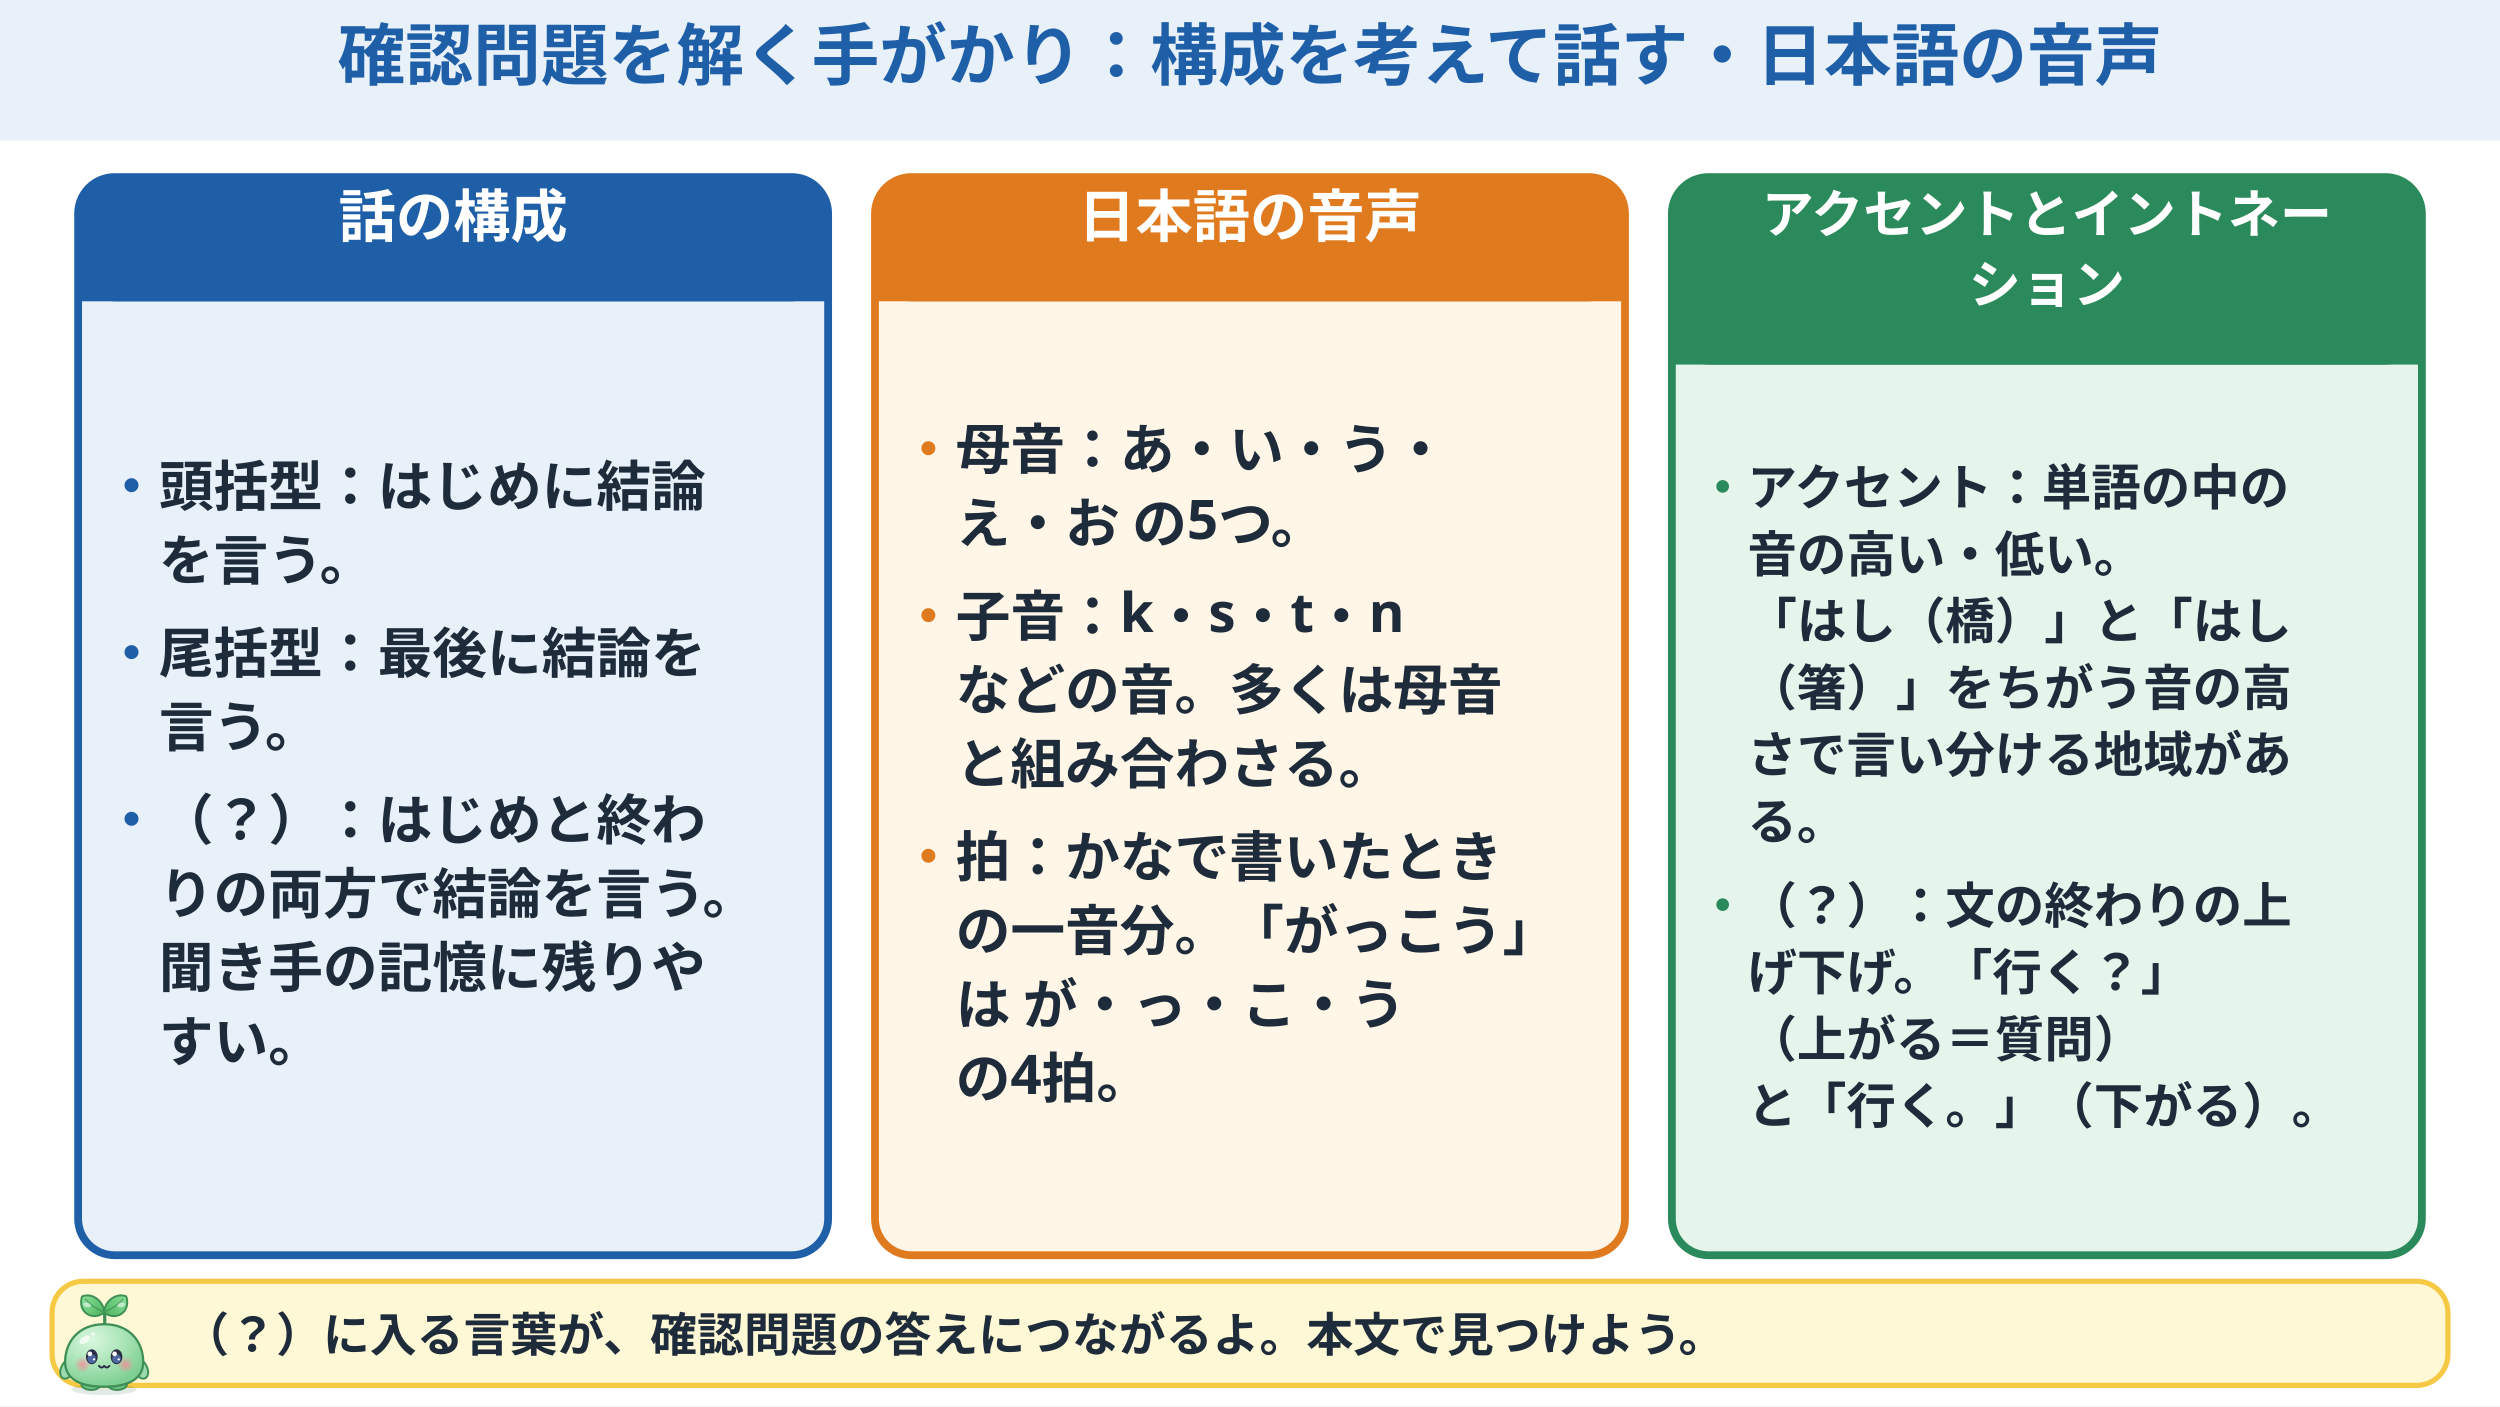
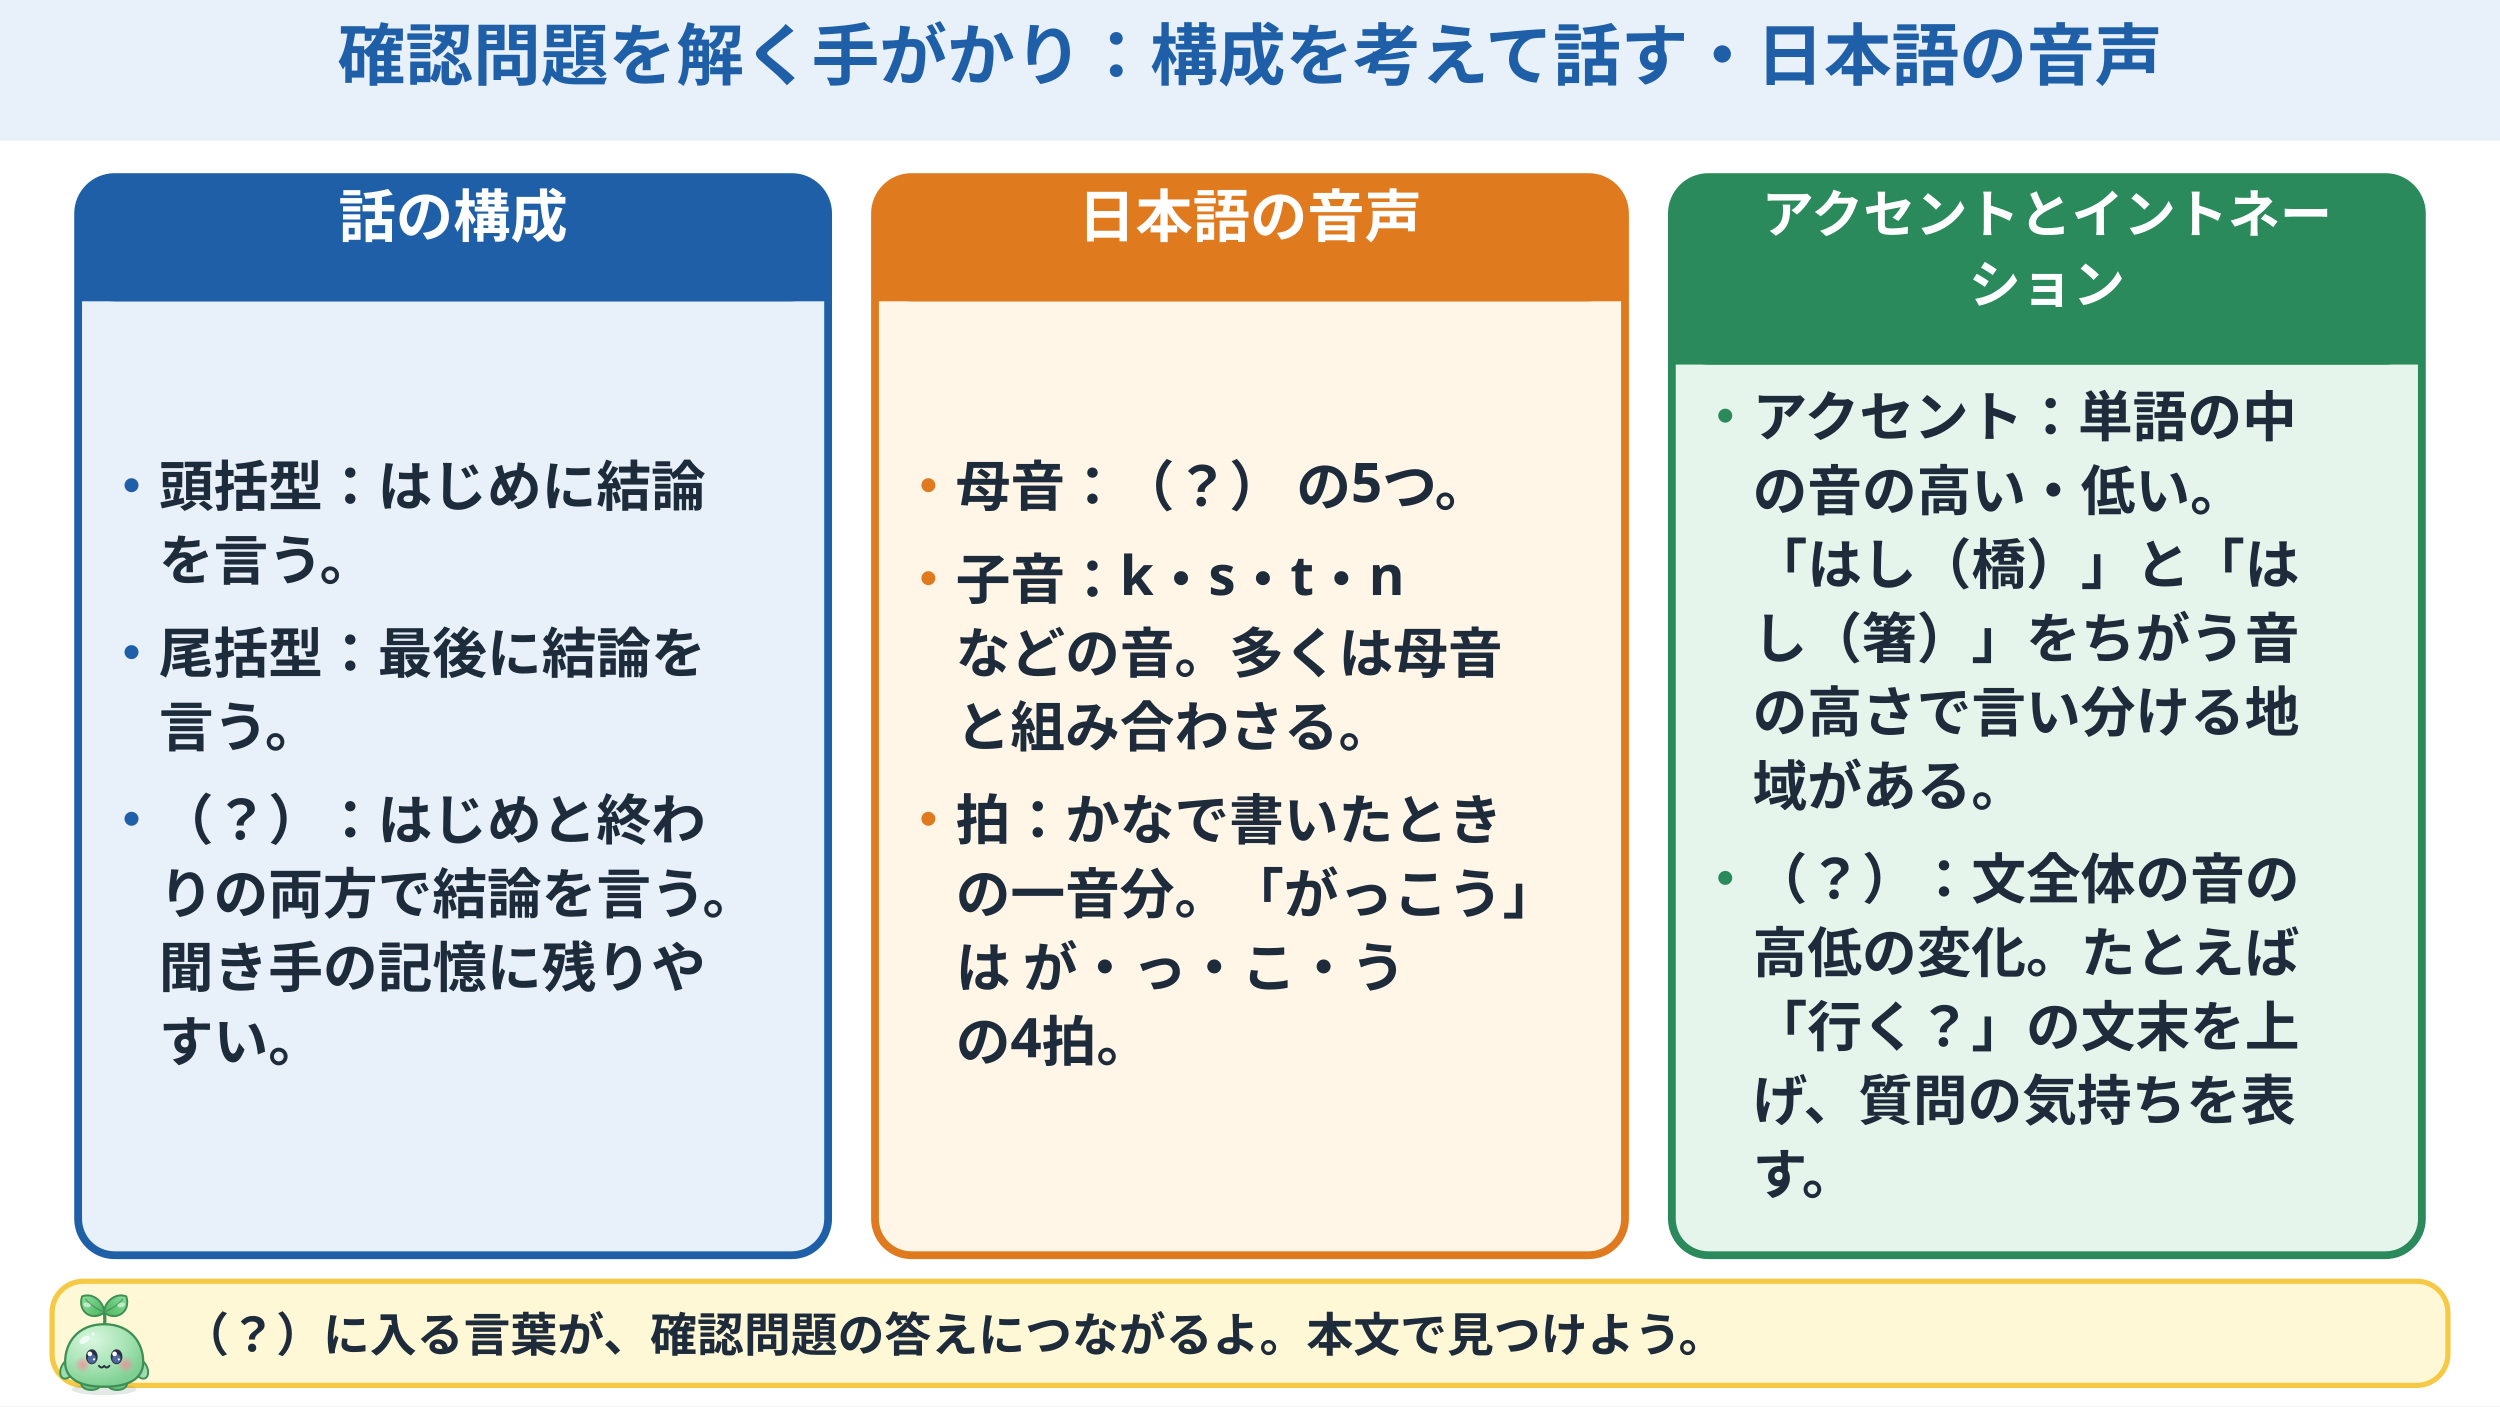
<svg xmlns="http://www.w3.org/2000/svg" viewBox="0 0 960 540" width="960" height="540" font-family="&quot;Hiragino Sans&quot;,&quot;Hiragino Kaku Gothic ProN&quot;,&quot;Noto Sans JP&quot;,&quot;Yu Gothic&quot;,sans-serif" role="img" aria-label="確認問題を解く手がかり：構成を考えて話す・日本語の音声">
  <rect width="960" height="540" fill="#ffffff" />
  <rect x="0.0" y="0.0" width="960.0" height="54.0" rx="0" fill="#e8f0fa" />
  <text x="480.0" y="30.6" font-size="26" font-weight="800" fill="#1f5fa8" text-anchor="middle" data-box="title">確認問題を解く手がかり：構成を考えて話す・日本語の音声</text>
  <g data-id="b2">
    <rect x="30.0" y="68.0" width="288.0" height="414.0" rx="14" fill="#e8f0fa" stroke="#1f5fa8" stroke-width="3" />
    <rect x="30.0" y="68.0" width="288.0" height="47.7" rx="14" fill="#1f5fa8" />
    <rect x="30.0" y="107.7" width="288.0" height="8.0" rx="0" fill="#1f5fa8" />
    <text x="174.0" y="91.0" font-size="22" font-weight="800" fill="#fff" text-anchor="middle" data-box="b2">話の構成</text>
    <text x="40.0" y="194.3" font-size="21" font-weight="700" fill="#1f5fa8" text-anchor="start" data-box="b2">・</text>
    <text x="61.0" y="194.3" font-size="21" font-weight="700" fill="#1d2b3a" text-anchor="start" data-box="b2">頭括型：はじめに結論</text>
    <text x="61.0" y="222.7" font-size="21" font-weight="700" fill="#1d2b3a" text-anchor="start" data-box="b2">を言う。</text>
    <text x="40.0" y="258.4" font-size="21" font-weight="700" fill="#1f5fa8" text-anchor="start" data-box="b2">・</text>
    <text x="61.0" y="258.4" font-size="21" font-weight="700" fill="#1d2b3a" text-anchor="start" data-box="b2">尾括型：最後に結論を</text>
    <text x="61.0" y="286.7" font-size="21" font-weight="700" fill="#1d2b3a" text-anchor="start" data-box="b2">言う。</text>
    <text x="40.0" y="322.4" font-size="21" font-weight="700" fill="#1f5fa8" text-anchor="start" data-box="b2">・</text>
    <text x="61.0" y="322.4" font-size="21" font-weight="700" fill="#1d2b3a" text-anchor="start" data-box="b2">（？）：はじめと終わ</text>
    <text x="61.0" y="350.8" font-size="21" font-weight="700" fill="#1d2b3a" text-anchor="start" data-box="b2">りの両方で結論を言う。</text>
    <text x="61.0" y="379.1" font-size="21" font-weight="700" fill="#1d2b3a" text-anchor="start" data-box="b2">聞き手の記憶に残りや</text>
    <text x="61.0" y="407.5" font-size="21" font-weight="700" fill="#1d2b3a" text-anchor="start" data-box="b2">すい。</text>
  </g>
  <g data-id="b19">
    <rect x="336.0" y="68.0" width="288.0" height="414.0" rx="14" fill="#fff6e8" stroke="#e07a1f" stroke-width="3" />
    <rect x="336.0" y="68.0" width="288.0" height="47.7" rx="14" fill="#e07a1f" />
    <rect x="336.0" y="107.7" width="288.0" height="8.0" rx="0" fill="#e07a1f" />
    <text x="480.0" y="91.0" font-size="22" font-weight="800" fill="#fff" text-anchor="middle" data-box="b19">日本語の音声</text>
-     <text x="346.0" y="180.1" font-size="21" font-weight="700" fill="#e07a1f" text-anchor="start" data-box="b19">・</text>
-     <text x="367.0" y="180.1" font-size="21" font-weight="700" fill="#1d2b3a" text-anchor="start" data-box="b19">母音：あ・い・う・</text>
-     <text x="367.0" y="208.5" font-size="21" font-weight="700" fill="#1d2b3a" text-anchor="start" data-box="b19">え・お の5つ。</text>
-     <text x="346.0" y="244.2" font-size="21" font-weight="700" fill="#e07a1f" text-anchor="start" data-box="b19">・</text>
-     <text x="367.0" y="244.2" font-size="21" font-weight="700" fill="#1d2b3a" text-anchor="start" data-box="b19">子音：k・s・t・n</text>
-     <text x="367.0" y="272.5" font-size="21" font-weight="700" fill="#1d2b3a" text-anchor="start" data-box="b19">などの音。多くは母音</text>
-     <text x="367.0" y="300.9" font-size="21" font-weight="700" fill="#1d2b3a" text-anchor="start" data-box="b19">と組み合わさる。</text>
-     <text x="346.0" y="336.6" font-size="21" font-weight="700" fill="#e07a1f" text-anchor="start" data-box="b19">・</text>
-     <text x="367.0" y="336.6" font-size="21" font-weight="700" fill="#1d2b3a" text-anchor="start" data-box="b19">拍：かなで書いたとき</text>
-     <text x="367.0" y="364.9" font-size="21" font-weight="700" fill="#1d2b3a" text-anchor="start" data-box="b19">の一音分。「がっこう」</text>
-     <text x="367.0" y="393.3" font-size="21" font-weight="700" fill="#1d2b3a" text-anchor="start" data-box="b19">は が・っ・こ・う</text>
-     <text x="367.0" y="421.6" font-size="21" font-weight="700" fill="#1d2b3a" text-anchor="start" data-box="b19">の4拍。</text>
+     <text x="346.0" y="194.3" font-size="21" font-weight="700" fill="#e07a1f" text-anchor="start" data-box="b19">・</text>
+     <text x="367.0" y="194.3" font-size="21" font-weight="700" fill="#1d2b3a" text-anchor="start" data-box="b19">母音：（？） の5つ。</text>
+     <text x="346.0" y="230.0" font-size="21" font-weight="700" fill="#e07a1f" text-anchor="start" data-box="b19">・</text>
+     <text x="367.0" y="230.0" font-size="21" font-weight="700" fill="#1d2b3a" text-anchor="start" data-box="b19">子音：k・s・t・n</text>
+     <text x="367.0" y="258.4" font-size="21" font-weight="700" fill="#1d2b3a" text-anchor="start" data-box="b19">などの音。多くは母音</text>
+     <text x="367.0" y="286.7" font-size="21" font-weight="700" fill="#1d2b3a" text-anchor="start" data-box="b19">と組み合わさる。</text>
+     <text x="346.0" y="322.4" font-size="21" font-weight="700" fill="#e07a1f" text-anchor="start" data-box="b19">・</text>
+     <text x="367.0" y="322.4" font-size="21" font-weight="700" fill="#1d2b3a" text-anchor="start" data-box="b19">拍：かなで書いたとき</text>
+     <text x="367.0" y="350.8" font-size="21" font-weight="700" fill="#1d2b3a" text-anchor="start" data-box="b19">の一音分。「がっこう」</text>
+     <text x="367.0" y="379.1" font-size="21" font-weight="700" fill="#1d2b3a" text-anchor="start" data-box="b19">は が・っ・こ・う</text>
+     <text x="367.0" y="407.5" font-size="21" font-weight="700" fill="#1d2b3a" text-anchor="start" data-box="b19">の4拍。</text>
  </g>
-   <g data-id="b37">
+   <g data-id="b36">
    <rect x="642.0" y="68.0" width="288.0" height="414.0" rx="14" fill="#e6f5ec" stroke="#2a8a5b" stroke-width="3" />
    <rect x="642.0" y="68.0" width="288.0" height="72.0" rx="14" fill="#2a8a5b" />
    <rect x="642.0" y="132.0" width="288.0" height="8.0" rx="0" fill="#2a8a5b" />
-     <text x="786.0" y="89.4" font-size="20" font-weight="800" fill="#fff" text-anchor="middle" data-box="b37">アクセントとイントネー</text>
-     <text x="786.0" y="116.4" font-size="20" font-weight="800" fill="#fff" text-anchor="middle" data-box="b37">ション</text>
-     <text x="652.0" y="194.0" font-size="19" font-weight="700" fill="#2a8a5b" text-anchor="start" data-box="b37">・</text>
-     <text x="671.0" y="194.0" font-size="19" font-weight="700" fill="#1d2b3a" text-anchor="start" data-box="b37">アクセント：単語の中の</text>
-     <text x="671.0" y="219.7" font-size="19" font-weight="700" fill="#1d2b3a" text-anchor="start" data-box="b37">音の高い・低い。</text>
-     <text x="671.0" y="245.3" font-size="19" font-weight="700" fill="#1d2b3a" text-anchor="start" data-box="b37">「はし（橋）」と「はし</text>
-     <text x="671.0" y="271.0" font-size="19" font-weight="700" fill="#1d2b3a" text-anchor="start" data-box="b37">（箸）」をちがう音の高</text>
-     <text x="671.0" y="296.6" font-size="19" font-weight="700" fill="#1d2b3a" text-anchor="start" data-box="b37">さで言い分ける地域があ</text>
-     <text x="671.0" y="322.3" font-size="19" font-weight="700" fill="#1d2b3a" text-anchor="start" data-box="b37">る。</text>
-     <text x="652.0" y="354.6" font-size="19" font-weight="700" fill="#2a8a5b" text-anchor="start" data-box="b37">・</text>
-     <text x="671.0" y="354.6" font-size="19" font-weight="700" fill="#1d2b3a" text-anchor="start" data-box="b37">（？）：文の終わりの上</text>
-     <text x="671.0" y="380.2" font-size="19" font-weight="700" fill="#1d2b3a" text-anchor="start" data-box="b37">げ下げ。「行く？」</text>
-     <text x="671.0" y="405.9" font-size="19" font-weight="700" fill="#1d2b3a" text-anchor="start" data-box="b37">（上がる＝質問）</text>
-     <text x="671.0" y="431.5" font-size="19" font-weight="700" fill="#1d2b3a" text-anchor="start" data-box="b37">と「行く。」（下がる）。</text>
+     <text x="786.0" y="89.4" font-size="20" font-weight="800" fill="#fff" text-anchor="middle" data-box="b36">アクセントとイントネー</text>
+     <text x="786.0" y="116.4" font-size="20" font-weight="800" fill="#fff" text-anchor="middle" data-box="b36">ション</text>
+     <text x="652.0" y="167.6" font-size="21" font-weight="700" fill="#2a8a5b" text-anchor="start" data-box="b36">・</text>
+     <text x="673.0" y="167.6" font-size="21" font-weight="700" fill="#1d2b3a" text-anchor="start" data-box="b36">アクセント：単語の中</text>
+     <text x="673.0" y="196.0" font-size="21" font-weight="700" fill="#1d2b3a" text-anchor="start" data-box="b36">の音の高い・低い。</text>
+     <text x="673.0" y="224.3" font-size="21" font-weight="700" fill="#1d2b3a" text-anchor="start" data-box="b36">「はし（橋）」と「は</text>
+     <text x="673.0" y="252.7" font-size="21" font-weight="700" fill="#1d2b3a" text-anchor="start" data-box="b36">し（箸）」をちがう音</text>
+     <text x="673.0" y="281.0" font-size="21" font-weight="700" fill="#1d2b3a" text-anchor="start" data-box="b36">の高さで言い分ける地</text>
+     <text x="673.0" y="309.4" font-size="21" font-weight="700" fill="#1d2b3a" text-anchor="start" data-box="b36">域がある。</text>
+     <text x="652.0" y="345.1" font-size="21" font-weight="700" fill="#2a8a5b" text-anchor="start" data-box="b36">・</text>
+     <text x="673.0" y="345.1" font-size="21" font-weight="700" fill="#1d2b3a" text-anchor="start" data-box="b36">（？）：文全体の音の</text>
+     <text x="673.0" y="373.4" font-size="21" font-weight="700" fill="#1d2b3a" text-anchor="start" data-box="b36">高低の変化。たとえば</text>
+     <text x="673.0" y="401.8" font-size="21" font-weight="700" fill="#1d2b3a" text-anchor="start" data-box="b36">「行く？」の文末を上</text>
+     <text x="673.0" y="430.1" font-size="21" font-weight="700" fill="#1d2b3a" text-anchor="start" data-box="b36">げ、質問の気持ちを表</text>
+     <text x="673.0" y="458.5" font-size="21" font-weight="700" fill="#1d2b3a" text-anchor="start" data-box="b36">す。</text>
  </g>
  <rect x="20.0" y="492.0" width="920.0" height="40.0" rx="12" fill="#fff8d6" stroke="#f6c945" stroke-width="2" />
  <text x="70.0" y="519.0" font-size="18" font-weight="700" fill="#1d2b3a" text-anchor="start">（？）に入る言葉が、確認問題の答えにつながるよ。本文で見つけよう。</text>
  <defs>
    <radialGradient id="nb1b" cx="35%" cy="25%" r="75%">
      <stop offset="0" stop-color="#d9f7df" />
      <stop offset=".55" stop-color="#a9e4b6" />
      <stop offset="1" stop-color="#7fcf93" />
    </radialGradient>
    <linearGradient id="nb1l" x1="0" y1="1" x2="0" y2="0">
      <stop offset="0" stop-color="#4fb562" />
      <stop offset="1" stop-color="#8be09a" />
    </linearGradient>
    <radialGradient id="nb1c">
      <stop offset="0" stop-color="#ff8096" stop-opacity=".75" />
      <stop offset="1" stop-color="#ff8096" stop-opacity="0" />
    </radialGradient>
  </defs>
  <g transform="translate(40,520) scale(0.25)">
    <ellipse cx="0" cy="54" rx="50" ry="9" fill="#285a3c" fill-opacity=".13" />
    <ellipse cx="-20" cy="46" rx="15" ry="9" fill="#6cbf80" stroke="#3e8f55" stroke-width="3" />
    <ellipse cx="20" cy="46" rx="15" ry="9" fill="#6cbf80" stroke="#3e8f55" stroke-width="3" />
    <g transform="rotate(0 0 -44)">
      <path d="M0,-38 Q2,-54 0,-66" fill="none" stroke="#3e8f55" stroke-width="5" stroke-linecap="round" />
      <g transform="translate(0,-64) rotate(-54)">
        <path d="M0,0 C-22,-6 -24,-34 0,-42 C16,-32 12,-8 0,0Z" fill="url(#nb1l)" stroke="#3e8f55" stroke-width="3" />
        <path d="M0,-3 Q-4,-20 0,-36" fill="none" stroke="#2e7846" stroke-opacity=".55" stroke-width="2" />
        <ellipse cx="-6" cy="-28" rx="3.5" ry="6" fill="#fff" fill-opacity=".55" transform="rotate(-23 -6 -28)" />
      </g>
      <g transform="translate(0,-64) rotate(54)">
        <path d="M0,0 C22,-6 24,-34 0,-42 C-16,-32 -12,-8 0,0Z" fill="url(#nb1l)" stroke="#3e8f55" stroke-width="3" />
        <path d="M0,-3 Q4,-20 0,-36" fill="none" stroke="#2e7846" stroke-opacity=".55" stroke-width="2" />
        <ellipse cx="6" cy="-28" rx="3.5" ry="6" fill="#fff" fill-opacity=".55" transform="rotate(23 6 -28)" />
      </g>
    </g>
    <ellipse cx="0" cy="14" rx="10" ry="16" fill="#9edbae" stroke="#3e8f55" stroke-width="3" transform="translate(-50,10) rotate(26)" />
    <ellipse cx="0" cy="14" rx="10" ry="16" fill="#9edbae" stroke="#3e8f55" stroke-width="3" transform="translate(50,10) rotate(-26)" />
    <path d="M0,-46 C40,-46 60,-18 60,12 C60,40 34,50 0,50 C-34,50 -60,40 -60,12 C-60,-18 -40,-46 0,-46Z" fill="url(#nb1b)" stroke="#3e8f55" stroke-width="3.5" />
    <ellipse cx="-30" cy="-22" rx="9" ry="5" fill="#fff" fill-opacity=".7" transform="rotate(-34 -30 -22)" />
    <circle cx="-17" cy="-31" r="2.6" fill="#fff" fill-opacity=".7" />
    <circle cx="-33" cy="16" r="13" fill="url(#nb1c)" />
    <circle cx="33" cy="16" r="13" fill="url(#nb1c)" />
    <ellipse cx="-19" cy="4" rx="9" ry="11.5" fill="#2b2f45" />
    <ellipse cx="-19.0" cy="7.0" rx="6.5" ry="7.0" fill="#6e96eb" fill-opacity=".55" />
    <circle cx="-22" cy="-0.5" r="3.6" fill="#fff" />
    <circle cx="-15.6" cy="8.0" r="1.7" fill="#fff" />
    <ellipse cx="19" cy="4" rx="9" ry="11.5" fill="#2b2f45" />
    <ellipse cx="19.0" cy="7.0" rx="6.5" ry="7.0" fill="#6e96eb" fill-opacity=".55" />
    <circle cx="16" cy="-0.5" r="3.6" fill="#fff" />
    <circle cx="22.4" cy="8.0" r="1.7" fill="#fff" />
    <path d="M-8,18 Q-4,23 0,18 Q4,23 8,18" fill="none" stroke="#2b2f45" stroke-width="3" stroke-linecap="round" stroke-linejoin="round" />
  </g>
</svg>
